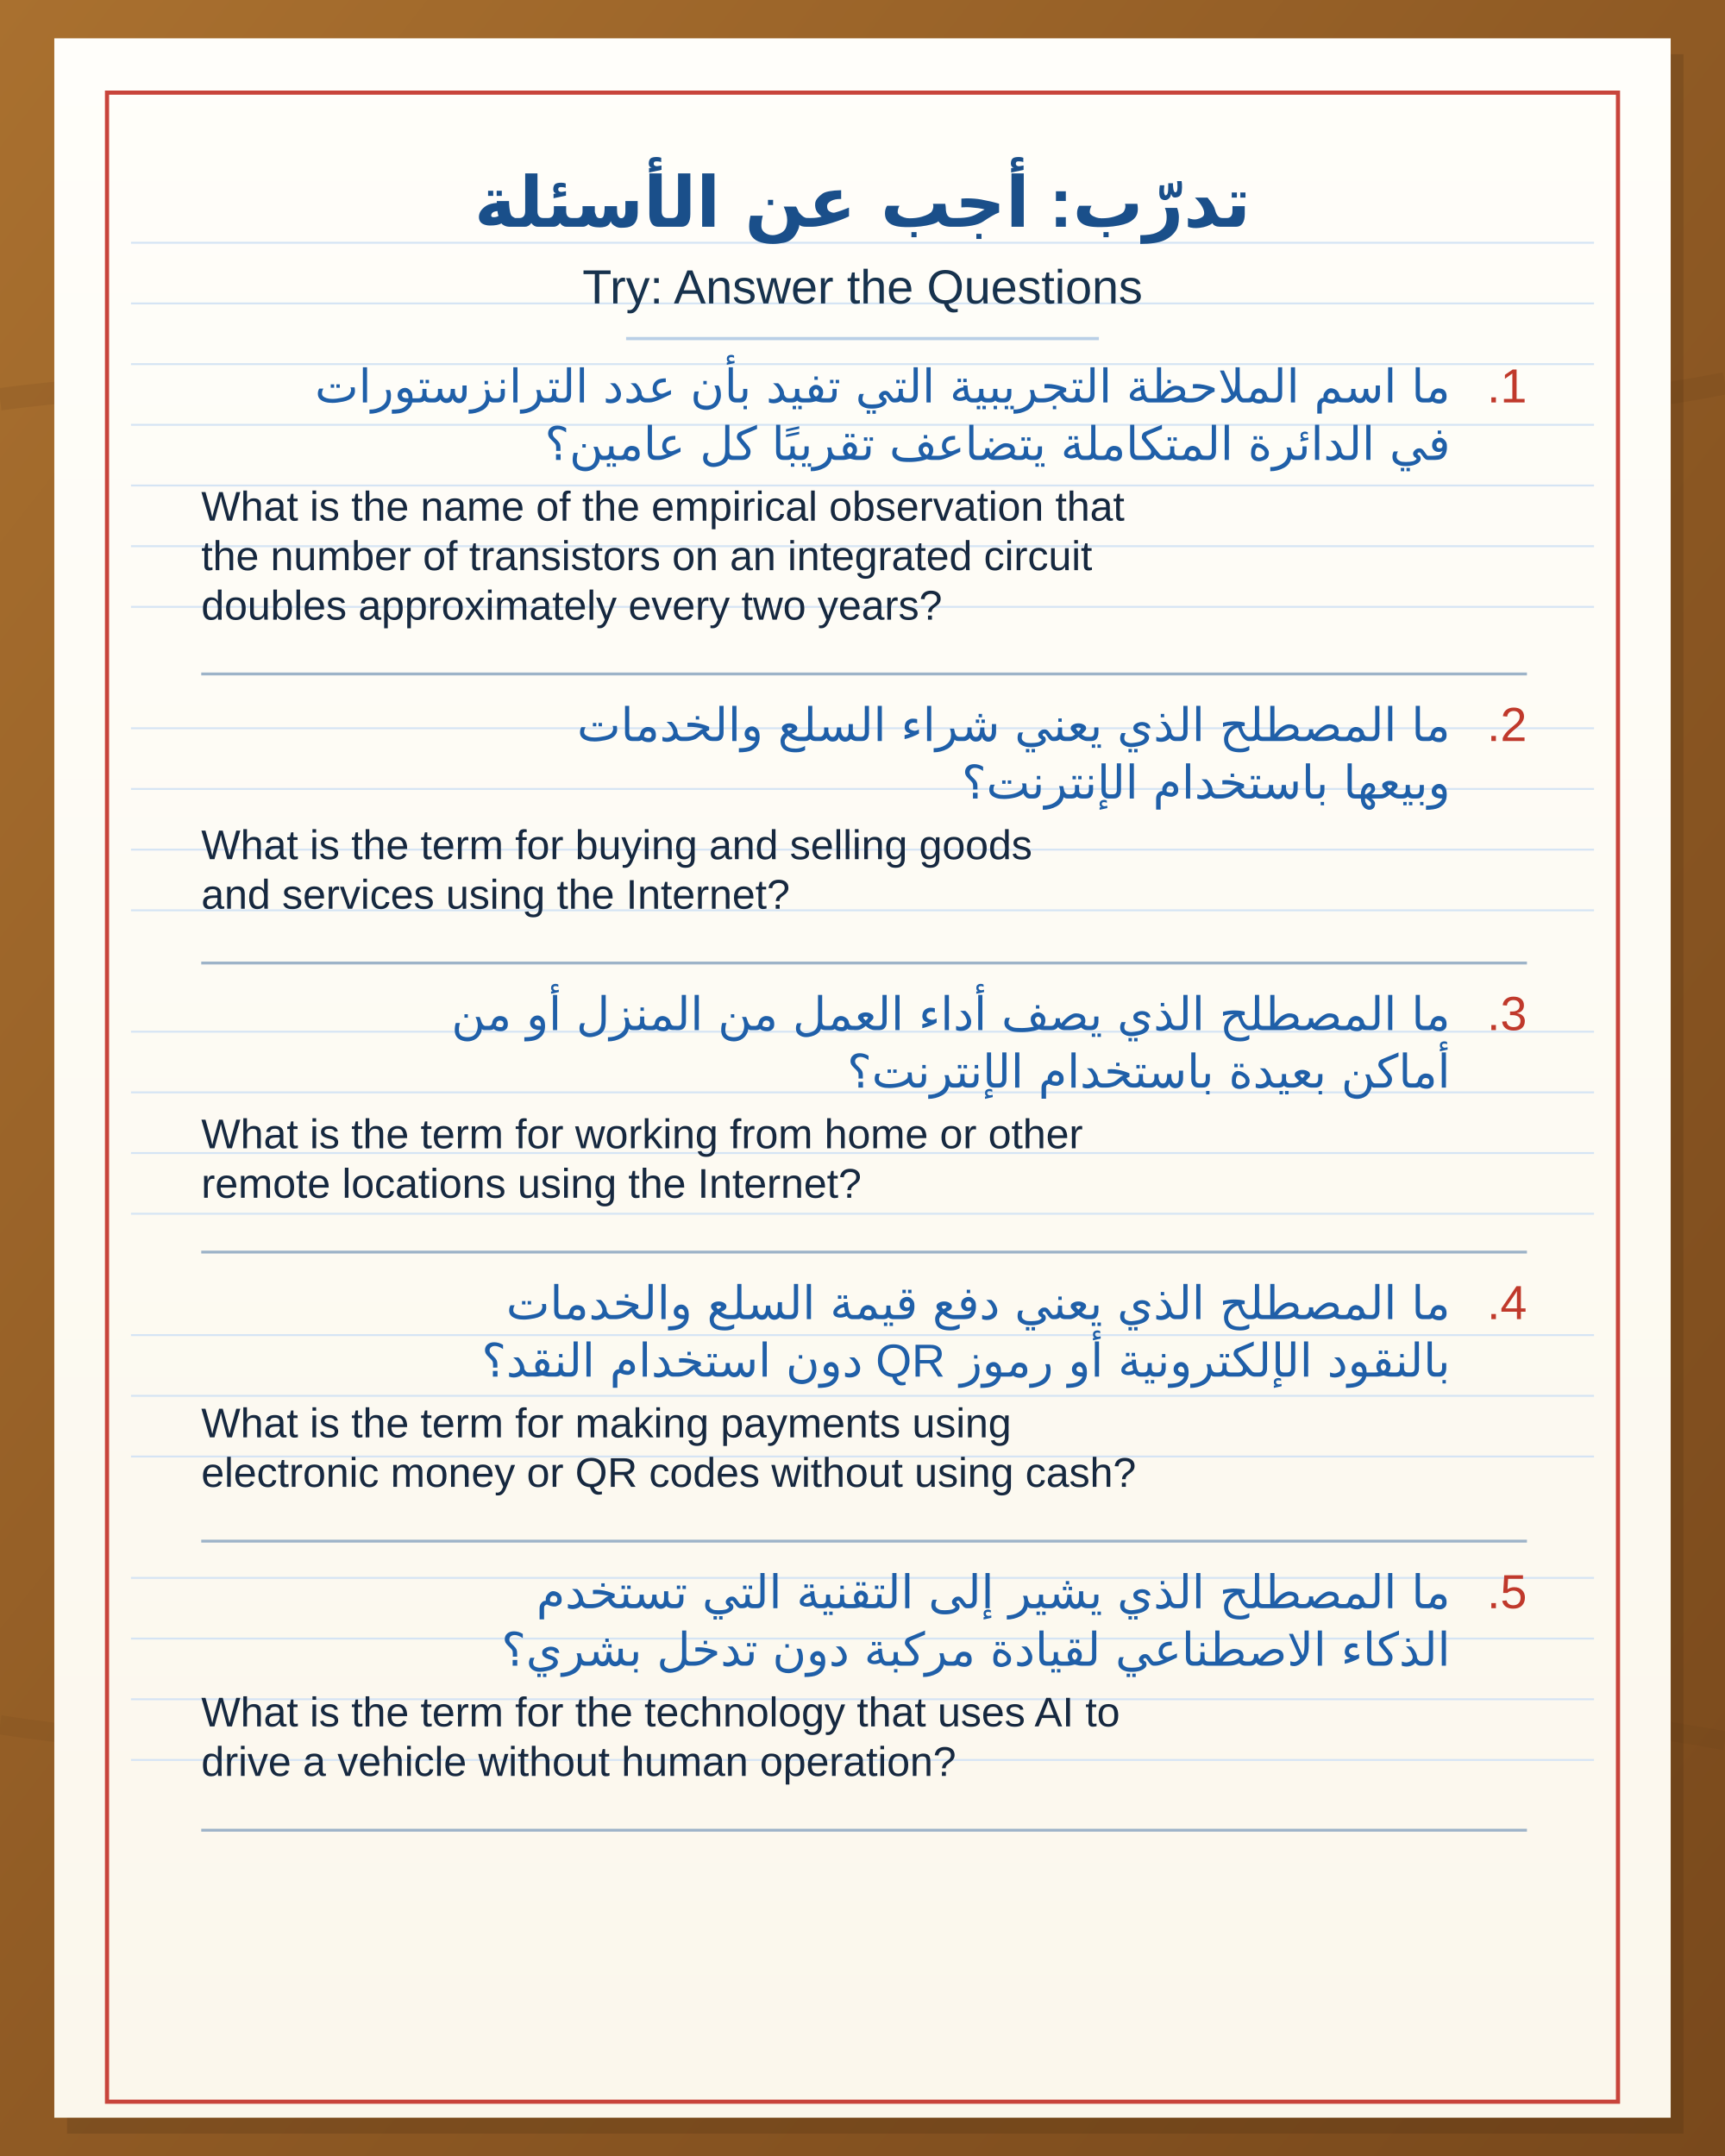
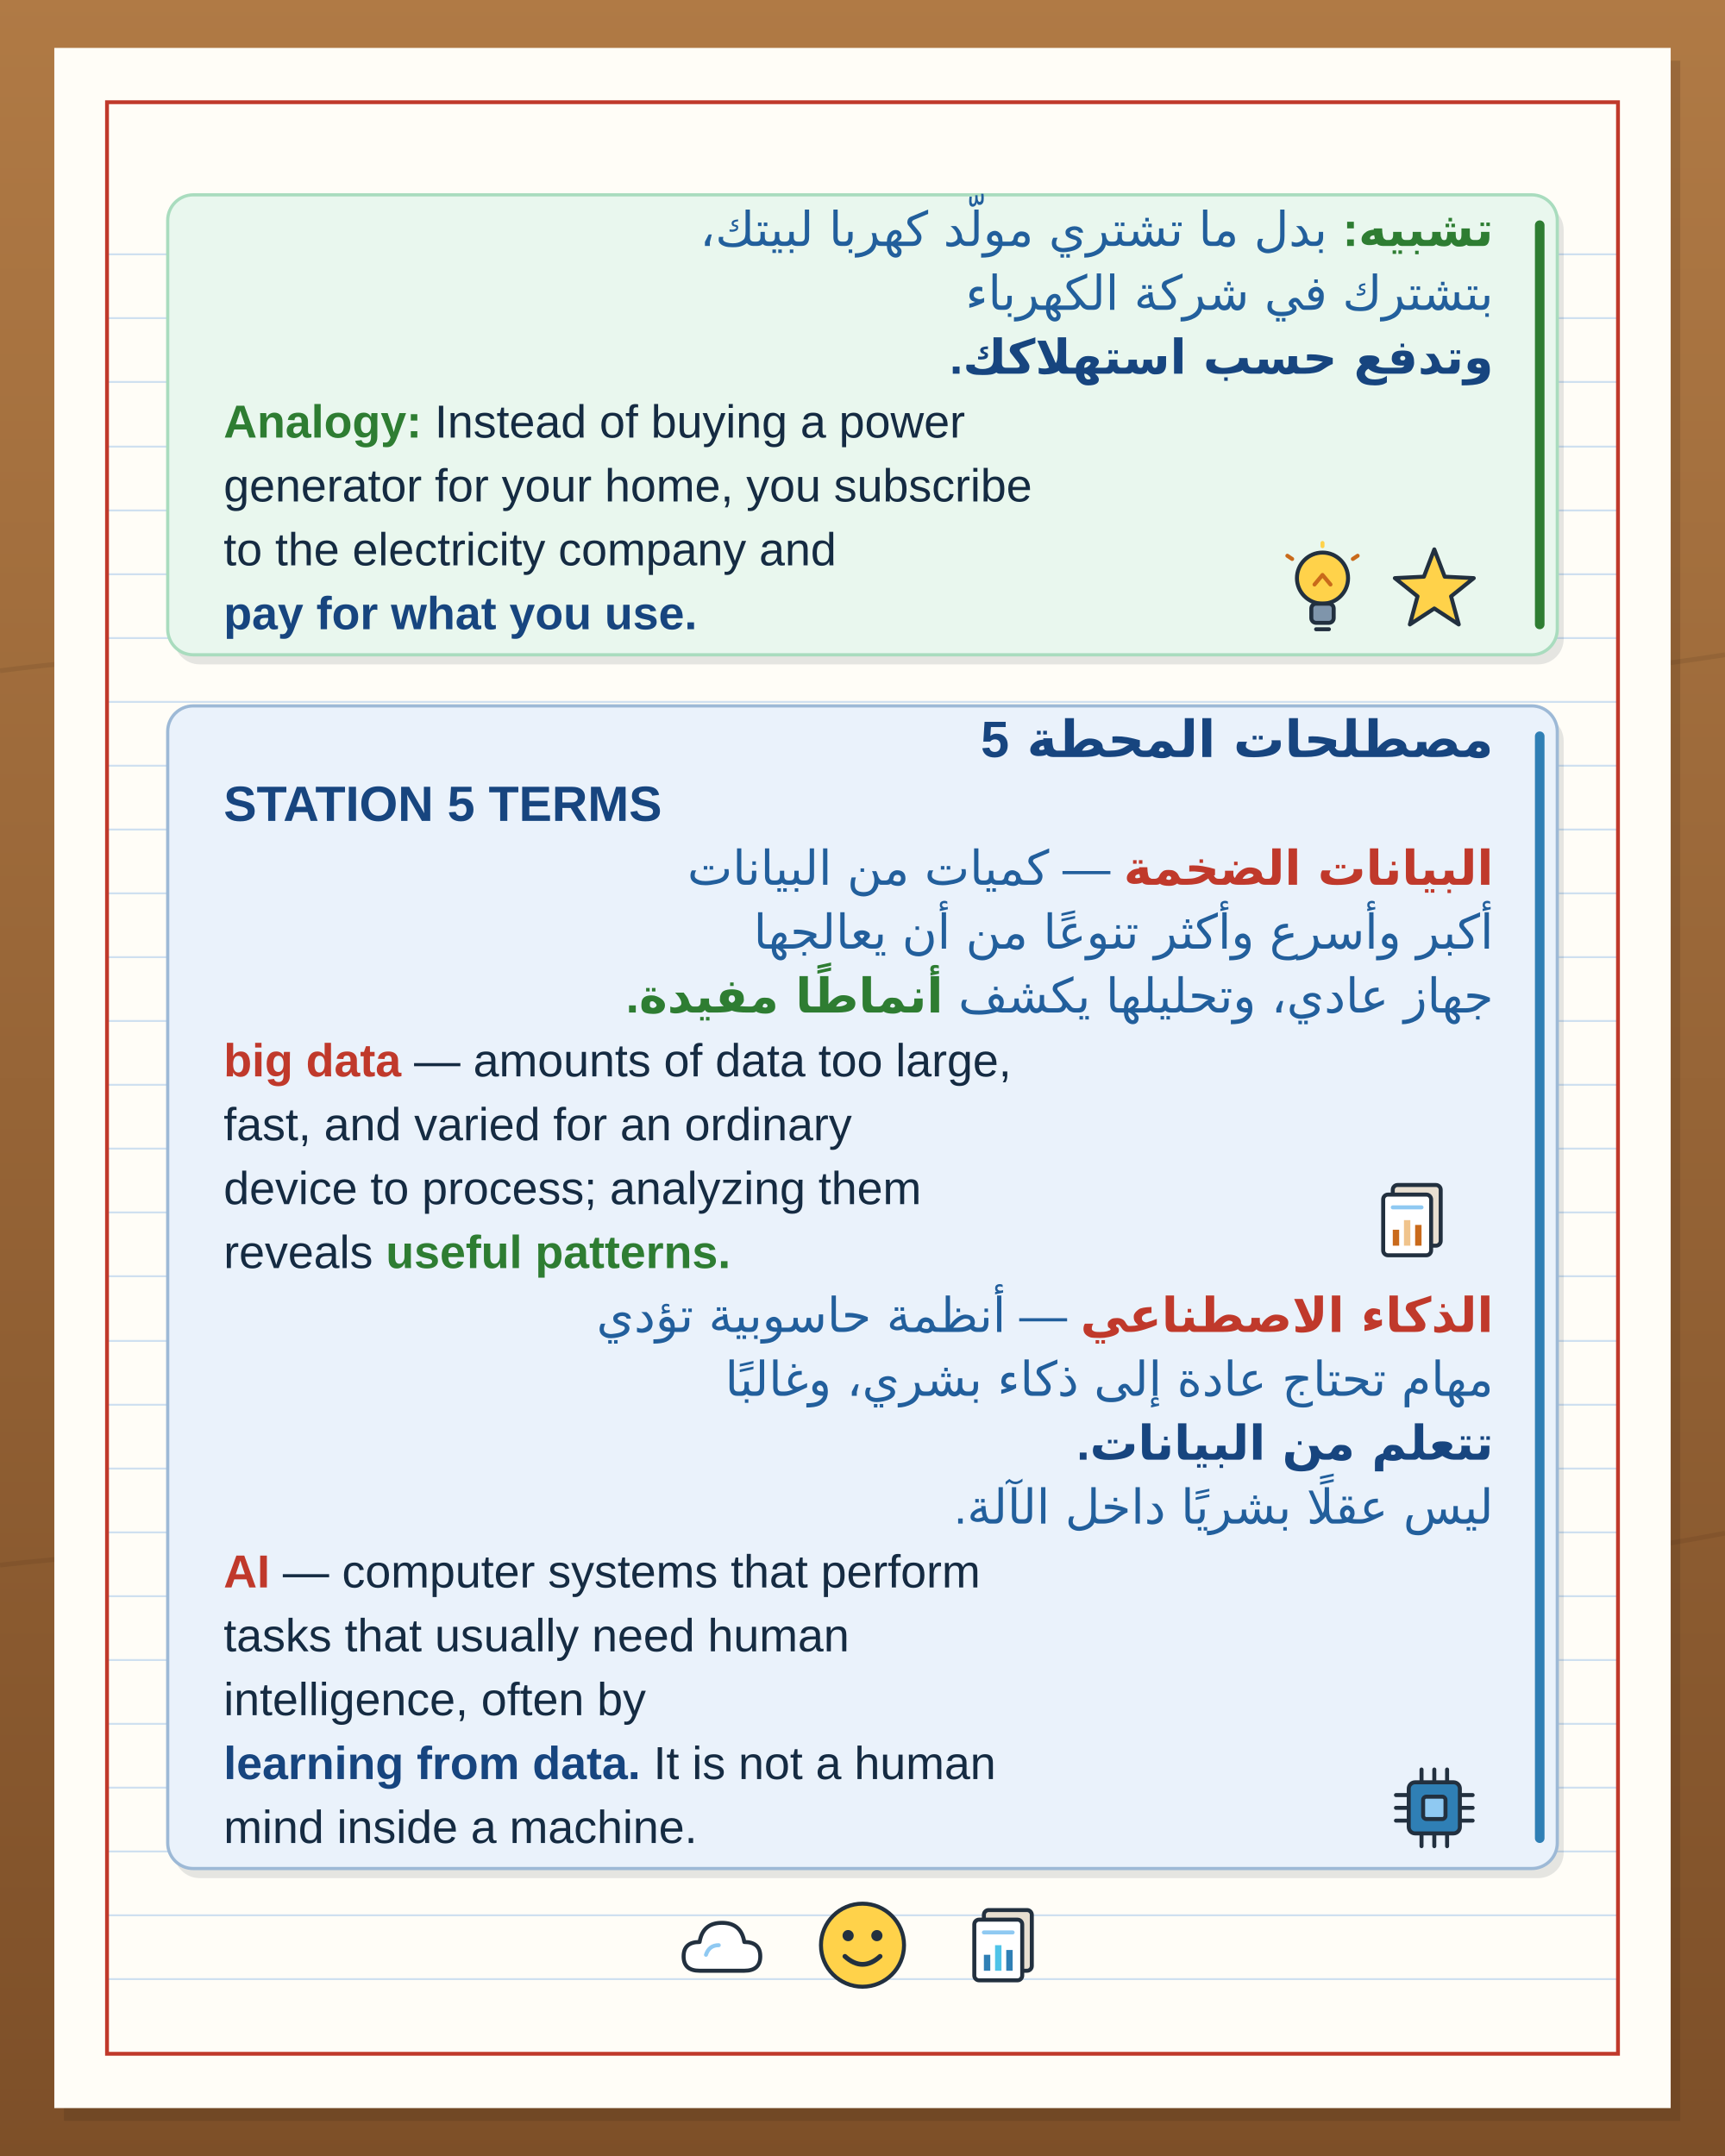
<svg xmlns="http://www.w3.org/2000/svg" width="1080" height="1350" viewBox="0 0 1080 1350" preserveAspectRatio="xMidYMid meet" style="width:100%;height:auto;max-width:1080px;display:block;margin:0 auto;">
  <defs>
-     <linearGradient id="woodGrad" x1="0" y1="0" x2="1" y2="1">
-       <stop offset="0%" stop-color="#a9702f" />
-       <stop offset="50%" stop-color="#8f5a24" />
-       <stop offset="100%" stop-color="#79491c" />
+     <linearGradient id="pmDesk" x1="0" y1="0" x2="0" y2="1">
+       <stop offset="0" stop-color="#b07a45" />
+       <stop offset="1" stop-color="#7d4f28" />
    </linearGradient>
-     <linearGradient id="paperGrad" x1="0" y1="0" x2="0" y2="1">
-       <stop offset="0%" stop-color="#fffefa" />
-       <stop offset="100%" stop-color="#fbf7ec" />
-     </linearGradient>
+     <pattern id="pmRules" x="0" y="120" width="1080" height="40" patternUnits="userSpaceOnUse">
+       <line x1="0" y1="39.5" x2="1080" y2="39.5" stroke="#cfe0f0" stroke-width="1.4" />
+     </pattern>
  </defs>
-   <rect x="0" y="0" width="1080" height="1350" fill="url(#woodGrad)" />
-   <path d="M0 250 C 300 210, 780 300, 1080 240" stroke="#5f3714" stroke-width="14" fill="none" opacity=".13" />
-   <path d="M0 1080 C 320 1130, 760 1030, 1080 1090" stroke="#5f3714" stroke-width="12" fill="none" opacity=".11" />
-   <rect x="42" y="34" width="1012" height="1302" fill="#3a2109" opacity=".18" />
-   <rect x="34" y="24" width="1012" height="1302" fill="url(#paperGrad)" />
-   <g stroke="#d5e4f4" stroke-width="1.2">
-     <line x1="82" y1="152" x2="998" y2="152" />
-     <line x1="82" y1="190" x2="998" y2="190" />
-     <line x1="82" y1="228" x2="998" y2="228" />
-     <line x1="82" y1="266" x2="998" y2="266" />
-     <line x1="82" y1="304" x2="998" y2="304" />
-     <line x1="82" y1="342" x2="998" y2="342" />
-     <line x1="82" y1="380" x2="998" y2="380" />
-     <line x1="82" y1="456" x2="998" y2="456" />
-     <line x1="82" y1="494" x2="998" y2="494" />
-     <line x1="82" y1="532" x2="998" y2="532" />
-     <line x1="82" y1="570" x2="998" y2="570" />
-     <line x1="82" y1="646" x2="998" y2="646" />
-     <line x1="82" y1="684" x2="998" y2="684" />
-     <line x1="82" y1="722" x2="998" y2="722" />
-     <line x1="82" y1="760" x2="998" y2="760" />
-     <line x1="82" y1="836" x2="998" y2="836" />
-     <line x1="82" y1="874" x2="998" y2="874" />
-     <line x1="82" y1="912" x2="998" y2="912" />
-     <line x1="82" y1="988" x2="998" y2="988" />
-     <line x1="82" y1="1026" x2="998" y2="1026" />
-     <line x1="82" y1="1064" x2="998" y2="1064" />
-     <line x1="82" y1="1102" x2="998" y2="1102" />
+   <rect x="0" y="0" width="1080" height="1350" fill="url(#pmDesk)" />
+   <path d="M0 420 C 300 380, 700 470, 1080 410" fill="none" stroke="#3a2411" stroke-width="3" opacity=".12" />
+   <path d="M0 980 C 350 940, 720 1030, 1080 960" fill="none" stroke="#3a2411" stroke-width="3" opacity=".12" />
+   <rect x="40" y="38" width="1012" height="1290" fill="#3a2411" opacity=".18" />
+   <rect x="34" y="30" width="1012" height="1290" fill="#fffdf7" />
+   <rect x="67" y="120" width="946" height="1152" fill="url(#pmRules)" />
+   <rect x="67" y="64" width="946" height="1222" fill="none" stroke="#c0392b" stroke-width="2.4" />
+   <rect x="109" y="128" width="870" height="288" rx="16" fill="#22303f" opacity=".12" />
+   <rect x="109" y="448" width="870" height="728" rx="16" fill="#22303f" opacity=".12" />
+   <rect x="105" y="122" width="870" height="288" rx="16" fill="#e9f7ee" stroke="#a9dcbe" stroke-width="2" />
+   <rect x="961" y="138" width="6" height="256" rx="3" fill="#2e7d32" />
+   <rect x="105" y="442" width="870" height="728" rx="16" fill="#eaf2fb" stroke="#9db9d6" stroke-width="2" />
+   <rect x="961" y="458" width="6" height="696" rx="3" fill="#2f7fb5" />
+   <g transform="translate(800 340)">
+     <line x1="28" y1="0" x2="28" y2="2" stroke="#ffd24a" stroke-width="2.5" stroke-linecap="round" />
+     <line x1="6" y1="8" x2="9" y2="10" stroke="#c96a1b" stroke-width="2.5" stroke-linecap="round" />
+     <line x1="50" y1="8" x2="47" y2="10" stroke="#c96a1b" stroke-width="2.5" stroke-linecap="round" />
+     <circle cx="28" cy="22" r="16" fill="#ffd24a" stroke="#22303f" stroke-width="2.5" />
+     <path d="M23 26 L28 20 L33 26" fill="none" stroke="#c96a1b" stroke-width="2.5" stroke-linecap="round" stroke-linejoin="round" />
+     <rect x="21" y="38" width="14" height="12" rx="3" fill="#7f95ab" stroke="#22303f" stroke-width="2.5" />
+     <line x1="24" y1="54" x2="32" y2="54" stroke="#22303f" stroke-width="2.5" stroke-linecap="round" />
  </g>
-   <rect x="67" y="58" width="946" height="1258" fill="none" stroke="#c8443b" stroke-width="2.6" />
-   <text x="540" y="142" direction="rtl" unicode-bidi="plaintext" text-anchor="middle" font-family="Tahoma, Arial, Segoe UI, sans-serif" font-size="44" font-weight="bold" fill="#1a4f8a">تدرّب: أجب عن الأسئلة</text>
-   <text x="540" y="190" direction="ltr" unicode-bidi="plaintext" text-anchor="middle" font-family="Segoe Print, Comic Sans MS, Arial, sans-serif" font-size="30" fill="#17324d">Try: Answer the Questions</text>
-   <line x1="392" y1="212" x2="688" y2="212" stroke="#b9cfe6" stroke-width="2" />
-   <text x="956" y="252" direction="ltr" unicode-bidi="plaintext" text-anchor="end" font-family="Segoe Print, Comic Sans MS, Arial, sans-serif" font-size="30" fill="#c0392b">.1</text>
-   <text x="908" y="252" direction="rtl" unicode-bidi="plaintext" text-anchor="start" font-family="Tahoma, Arial, Segoe UI, sans-serif" font-size="29" fill="#1f5fa8">
-     <tspan x="908" dy="0">ما اسم الملاحظة التجريبية التي تفيد بأن عدد الترانزستورات</tspan>
-     <tspan x="908" dy="36">في الدائرة المتكاملة يتضاعف تقريبًا كل عامين؟</tspan>
+   <g transform="translate(870 342)">
+     <polygon points="28,2 34.5,19.1 52.7,20 38.5,31.4 43.3,49 28,39 12.7,49 17.5,31.4 3.3,20 21.5,19.1" fill="#ffd24a" stroke="#22303f" stroke-width="2.5" stroke-linejoin="round" />
+   </g>
+   <g transform="translate(860 740)">
+     <rect x="12" y="2" width="30" height="38" rx="3" fill="#e8dfd1" stroke="#22303f" stroke-width="2.5" />
+     <rect x="6" y="8" width="30" height="38" rx="3" fill="#ffffff" stroke="#22303f" stroke-width="2.5" />
+     <line x1="12" y1="16" x2="30" y2="16" stroke="#8fc9f2" stroke-width="2.5" stroke-linecap="round" />
+     <rect x="12" y="30" width="4" height="10" fill="#c96a1b" />
+     <rect x="19" y="24" width="4" height="16" fill="#f0c48c" />
+     <rect x="26" y="27" width="4" height="13" fill="#c96a1b" />
+   </g>
+   <g transform="translate(870 1104)">
+     <line x1="20" y1="4" x2="20" y2="12" stroke="#22303f" stroke-width="2.5" stroke-linecap="round" />
+     <line x1="28" y1="4" x2="28" y2="12" stroke="#22303f" stroke-width="2.5" stroke-linecap="round" />
+     <line x1="36" y1="4" x2="36" y2="12" stroke="#22303f" stroke-width="2.5" stroke-linecap="round" />
+     <line x1="20" y1="44" x2="20" y2="52" stroke="#22303f" stroke-width="2.5" stroke-linecap="round" />
+     <line x1="28" y1="44" x2="28" y2="52" stroke="#22303f" stroke-width="2.5" stroke-linecap="round" />
+     <line x1="36" y1="44" x2="36" y2="52" stroke="#22303f" stroke-width="2.5" stroke-linecap="round" />
+     <line x1="4" y1="20" x2="12" y2="20" stroke="#22303f" stroke-width="2.5" stroke-linecap="round" />
+     <line x1="4" y1="28" x2="12" y2="28" stroke="#22303f" stroke-width="2.5" stroke-linecap="round" />
+     <line x1="4" y1="36" x2="12" y2="36" stroke="#22303f" stroke-width="2.5" stroke-linecap="round" />
+     <line x1="44" y1="20" x2="52" y2="20" stroke="#22303f" stroke-width="2.5" stroke-linecap="round" />
+     <line x1="44" y1="28" x2="52" y2="28" stroke="#22303f" stroke-width="2.5" stroke-linecap="round" />
+     <line x1="44" y1="36" x2="52" y2="36" stroke="#22303f" stroke-width="2.5" stroke-linecap="round" />
+     <rect x="12" y="12" width="32" height="32" rx="4" fill="#2f7fb5" stroke="#22303f" stroke-width="2.5" />
+     <rect x="21" y="21" width="14" height="14" rx="2" fill="#8fc9f2" stroke="#22303f" stroke-width="2.5" />
+   </g>
+   <g transform="translate(424 1190)">
+     <path d="M14 44 Q4 44 4 35 Q4 26 14 26 Q16 14 28 14 Q40 14 42 26 Q52 26 52 35 Q52 44 42 44 Z" fill="#ffffff" stroke="#22303f" stroke-width="2.5" stroke-linejoin="round" />
+     <path d="M18 34 Q20 28 26 28" fill="none" stroke="#8fc9f2" stroke-width="2.5" stroke-linecap="round" />
+   </g>
+   <g transform="translate(540 1218)">
+     <circle cx="0" cy="0" r="26" fill="#ffd24a" stroke="#22303f" stroke-width="2.5" />
+     <circle cx="-9" cy="-6" r="3.5" fill="#22303f" />
+     <circle cx="9" cy="-6" r="3.5" fill="#22303f" />
+     <path d="M -11 7 Q 0 17 11 7" fill="none" stroke="#22303f" stroke-width="3" stroke-linecap="round" />
+   </g>
+   <g transform="translate(604 1194)">
+     <rect x="12" y="2" width="30" height="38" rx="3" fill="#e8dfd1" stroke="#22303f" stroke-width="2.5" />
+     <rect x="6" y="8" width="30" height="38" rx="3" fill="#ffffff" stroke="#22303f" stroke-width="2.5" />
+     <line x1="12" y1="16" x2="30" y2="16" stroke="#8fc9f2" stroke-width="2.5" stroke-linecap="round" />
+     <rect x="12" y="30" width="4" height="10" fill="#2f7fb5" />
+     <rect x="19" y="24" width="4" height="16" fill="#4fc3e8" />
+     <rect x="26" y="27" width="4" height="13" fill="#2f7fb5" />
+   </g>
+   <text x="935" y="154" direction="rtl" unicode-bidi="plaintext" text-anchor="start" font-family="Tahoma, Arial, Segoe UI, sans-serif" font-size="30" fill="#225f9c">
+     <tspan x="935" dy="0">
+       <tspan font-weight="bold" fill="#2e7d32">تشبيه:</tspan> بدل ما تشتري مولّد كهربا لبيتك،</tspan>
+     <tspan x="935" dy="40">بتشترك في شركة الكهرباء</tspan>
+     <tspan x="935" dy="40">
+       <tspan font-weight="bold" fill="#17457f">وتدفع حسب استهلاكك.</tspan>
+     </tspan>
  </text>
-   <text x="126" y="326" direction="ltr" unicode-bidi="plaintext" text-anchor="start" font-family="Segoe Print, Comic Sans MS, Arial, sans-serif" font-size="26" fill="#16283f">
-     <tspan x="126" dy="0">What is the name of the empirical observation that</tspan>
-     <tspan x="126" dy="31">the number of transistors on an integrated circuit</tspan>
-     <tspan x="126" dy="31">doubles approximately every two years?</tspan>
+   <text x="140" y="274" direction="ltr" unicode-bidi="plaintext" text-anchor="start" font-family="Segoe Print, Comic Sans MS, Arial, sans-serif" font-size="29" fill="#152b42">
+     <tspan x="140" dy="0">
+       <tspan font-weight="bold" fill="#2e7d32">Analogy:</tspan> Instead of buying a power</tspan>
+     <tspan x="140" dy="40">generator for your home, you subscribe</tspan>
+     <tspan x="140" dy="40">to the electricity company and</tspan>
+     <tspan x="140" dy="40">
+       <tspan font-weight="bold" fill="#17457f">pay for what you use.</tspan>
+     </tspan>
  </text>
-   <line x1="126" y1="422" x2="956" y2="422" stroke="#9db3c8" stroke-width="1.8" />
-   <text x="956" y="464" direction="ltr" unicode-bidi="plaintext" text-anchor="end" font-family="Segoe Print, Comic Sans MS, Arial, sans-serif" font-size="30" fill="#c0392b">.2</text>
-   <text x="908" y="464" direction="rtl" unicode-bidi="plaintext" text-anchor="start" font-family="Tahoma, Arial, Segoe UI, sans-serif" font-size="29" fill="#1f5fa8">
-     <tspan x="908" dy="0">ما المصطلح الذي يعني شراء السلع والخدمات</tspan>
-     <tspan x="908" dy="36">وبيعها باستخدام الإنترنت؟</tspan>
+   <text x="935" y="474" direction="rtl" unicode-bidi="plaintext" text-anchor="start" font-family="Tahoma, Arial, Segoe UI, sans-serif" font-size="32" font-weight="bold" fill="#17457f">
+     <tspan x="935" dy="0">مصطلحات المحطة 5</tspan>
  </text>
-   <text x="126" y="538" direction="ltr" unicode-bidi="plaintext" text-anchor="start" font-family="Segoe Print, Comic Sans MS, Arial, sans-serif" font-size="26" fill="#16283f">
-     <tspan x="126" dy="0">What is the term for buying and selling goods</tspan>
-     <tspan x="126" dy="31">and services using the Internet?</tspan>
+   <text x="140" y="514" direction="ltr" unicode-bidi="plaintext" text-anchor="start" font-family="Segoe Print, Comic Sans MS, Arial, sans-serif" font-size="31" font-weight="bold" fill="#17457f">
+     <tspan x="140" dy="0">STATION 5 TERMS</tspan>
  </text>
-   <line x1="126" y1="603" x2="956" y2="603" stroke="#9db3c8" stroke-width="1.8" />
-   <text x="956" y="645" direction="ltr" unicode-bidi="plaintext" text-anchor="end" font-family="Segoe Print, Comic Sans MS, Arial, sans-serif" font-size="30" fill="#c0392b">.3</text>
-   <text x="908" y="645" direction="rtl" unicode-bidi="plaintext" text-anchor="start" font-family="Tahoma, Arial, Segoe UI, sans-serif" font-size="29" fill="#1f5fa8">
-     <tspan x="908" dy="0">ما المصطلح الذي يصف أداء العمل من المنزل أو من</tspan>
-     <tspan x="908" dy="36">أماكن بعيدة باستخدام الإنترنت؟</tspan>
+   <text x="935" y="554" direction="rtl" unicode-bidi="plaintext" text-anchor="start" font-family="Tahoma, Arial, Segoe UI, sans-serif" font-size="30" fill="#225f9c">
+     <tspan x="935" dy="0">
+       <tspan font-weight="bold" fill="#c0392b">البيانات الضخمة</tspan> — كميات من البيانات</tspan>
+     <tspan x="935" dy="40">أكبر وأسرع وأكثر تنوعًا من أن يعالجها</tspan>
+     <tspan x="935" dy="40">جهاز عادي، وتحليلها يكشف <tspan font-weight="bold" fill="#2e7d32">أنماطًا مفيدة.</tspan>
+     </tspan>
  </text>
-   <text x="126" y="719" direction="ltr" unicode-bidi="plaintext" text-anchor="start" font-family="Segoe Print, Comic Sans MS, Arial, sans-serif" font-size="26" fill="#16283f">
-     <tspan x="126" dy="0">What is the term for working from home or other</tspan>
-     <tspan x="126" dy="31">remote locations using the Internet?</tspan>
+   <text x="140" y="674" direction="ltr" unicode-bidi="plaintext" text-anchor="start" font-family="Segoe Print, Comic Sans MS, Arial, sans-serif" font-size="29" fill="#152b42">
+     <tspan x="140" dy="0">
+       <tspan font-weight="bold" fill="#c0392b">big data</tspan> — amounts of data too large,</tspan>
+     <tspan x="140" dy="40">fast, and varied for an ordinary</tspan>
+     <tspan x="140" dy="40">device to process; analyzing them</tspan>
+     <tspan x="140" dy="40">reveals <tspan font-weight="bold" fill="#2e7d32">useful patterns.</tspan>
+     </tspan>
  </text>
-   <line x1="126" y1="784" x2="956" y2="784" stroke="#9db3c8" stroke-width="1.8" />
-   <text x="956" y="826" direction="ltr" unicode-bidi="plaintext" text-anchor="end" font-family="Segoe Print, Comic Sans MS, Arial, sans-serif" font-size="30" fill="#c0392b">.4</text>
-   <text x="908" y="826" direction="rtl" unicode-bidi="plaintext" text-anchor="start" font-family="Tahoma, Arial, Segoe UI, sans-serif" font-size="29" fill="#1f5fa8">
-     <tspan x="908" dy="0">ما المصطلح الذي يعني دفع قيمة السلع والخدمات</tspan>
-     <tspan x="908" dy="36">بالنقود الإلكترونية أو رموز QR دون استخدام النقد؟</tspan>
+   <text x="935" y="834" direction="rtl" unicode-bidi="plaintext" text-anchor="start" font-family="Tahoma, Arial, Segoe UI, sans-serif" font-size="30" fill="#225f9c">
+     <tspan x="935" dy="0">
+       <tspan font-weight="bold" fill="#c0392b">الذكاء الاصطناعي</tspan> — أنظمة حاسوبية تؤدي</tspan>
+     <tspan x="935" dy="40">مهام تحتاج عادة إلى ذكاء بشري، وغالبًا</tspan>
+     <tspan x="935" dy="40">
+       <tspan font-weight="bold" fill="#17457f">تتعلم من البيانات.</tspan>
+     </tspan>
+     <tspan x="935" dy="40">ليس عقلًا بشريًا داخل الآلة.</tspan>
  </text>
-   <text x="126" y="900" direction="ltr" unicode-bidi="plaintext" text-anchor="start" font-family="Segoe Print, Comic Sans MS, Arial, sans-serif" font-size="26" fill="#16283f">
-     <tspan x="126" dy="0">What is the term for making payments using</tspan>
-     <tspan x="126" dy="31">electronic money or QR codes without using cash?</tspan>
+   <text x="140" y="994" direction="ltr" unicode-bidi="plaintext" text-anchor="start" font-family="Segoe Print, Comic Sans MS, Arial, sans-serif" font-size="29" fill="#152b42">
+     <tspan x="140" dy="0">
+       <tspan font-weight="bold" fill="#c0392b">AI</tspan> — computer systems that perform</tspan>
+     <tspan x="140" dy="40">tasks that usually need human</tspan>
+     <tspan x="140" dy="40">intelligence, often by</tspan>
+     <tspan x="140" dy="40">
+       <tspan font-weight="bold" fill="#17457f">learning from data.</tspan> It is not a human</tspan>
+     <tspan x="140" dy="40">mind inside a machine.</tspan>
  </text>
-   <line x1="126" y1="965" x2="956" y2="965" stroke="#9db3c8" stroke-width="1.8" />
-   <text x="956" y="1007" direction="ltr" unicode-bidi="plaintext" text-anchor="end" font-family="Segoe Print, Comic Sans MS, Arial, sans-serif" font-size="30" fill="#c0392b">.5</text>
-   <text x="908" y="1007" direction="rtl" unicode-bidi="plaintext" text-anchor="start" font-family="Tahoma, Arial, Segoe UI, sans-serif" font-size="29" fill="#1f5fa8">
-     <tspan x="908" dy="0">ما المصطلح الذي يشير إلى التقنية التي تستخدم</tspan>
-     <tspan x="908" dy="36">الذكاء الاصطناعي لقيادة مركبة دون تدخل بشري؟</tspan>
-   </text>
-   <text x="126" y="1081" direction="ltr" unicode-bidi="plaintext" text-anchor="start" font-family="Segoe Print, Comic Sans MS, Arial, sans-serif" font-size="26" fill="#16283f">
-     <tspan x="126" dy="0">What is the term for the technology that uses AI to</tspan>
-     <tspan x="126" dy="31">drive a vehicle without human operation?</tspan>
-   </text>
-   <line x1="126" y1="1146" x2="956" y2="1146" stroke="#9db3c8" stroke-width="1.8" />
</svg>
